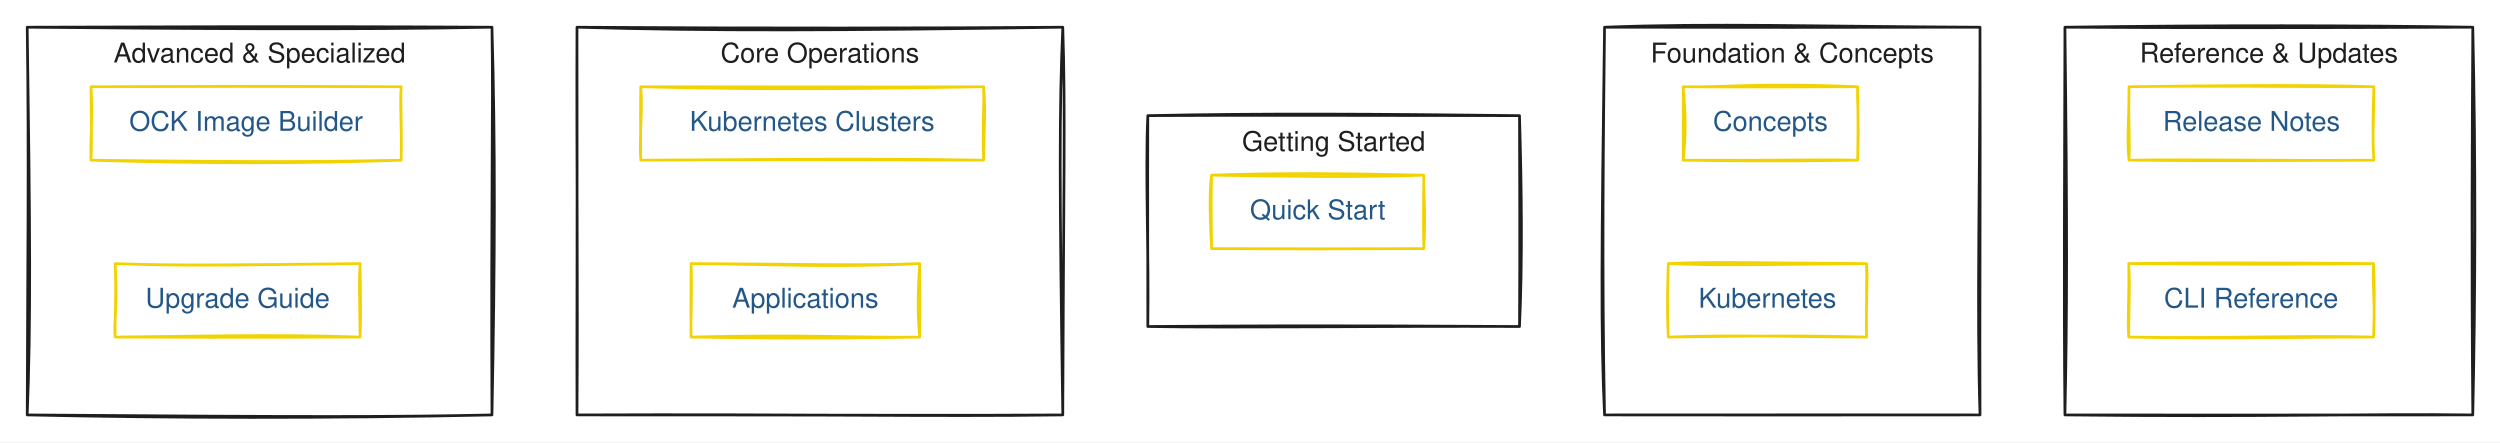
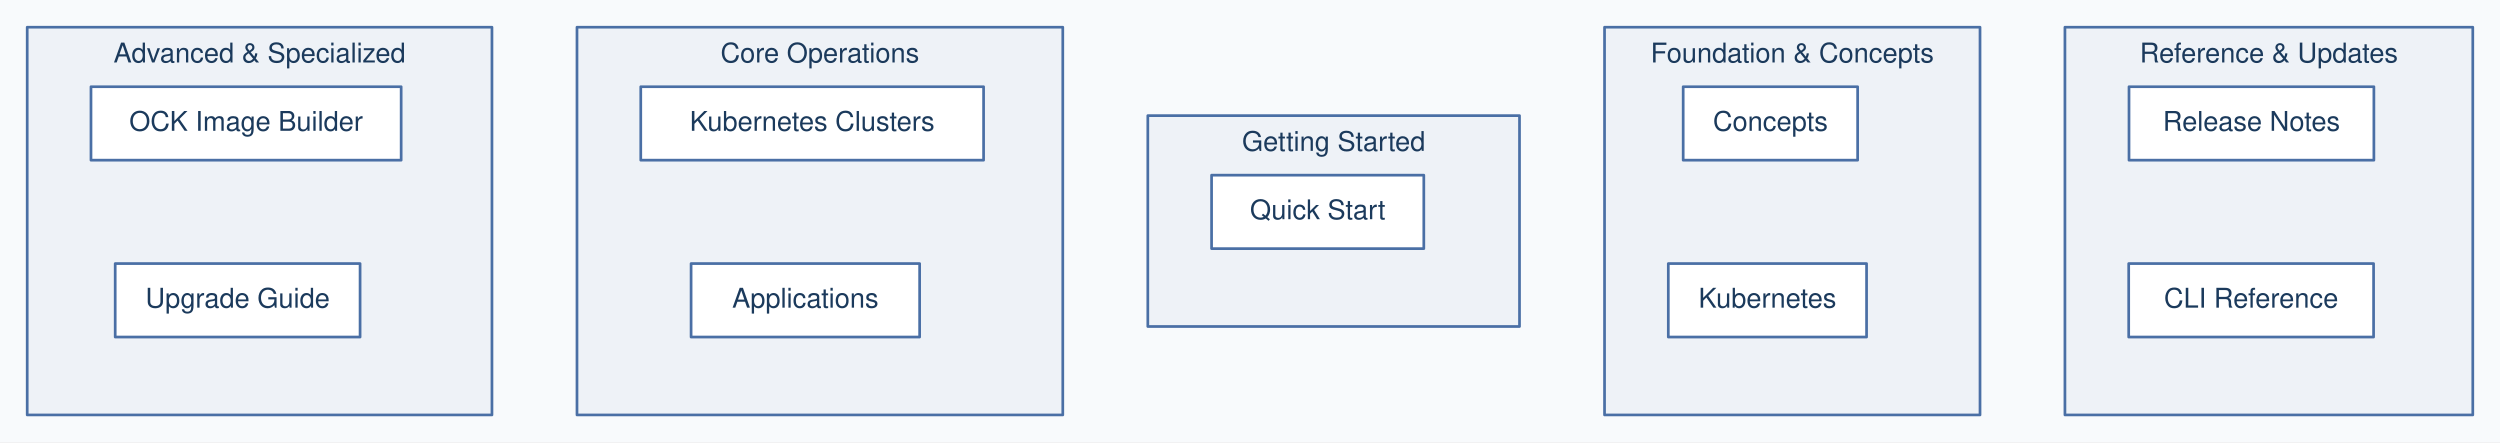
<svg xmlns="http://www.w3.org/2000/svg" version="1.1" viewBox="0 0 1837.656 325" width="1837.656" height="325">
  <defs>
    <style class="style-fonts">
      </style>
  </defs>
-   <rect x="0" y="0" width="1837.656" height="325" fill="#ffffff" />
+   <rect x="0" y="0" width="1837.656" height="325" fill="#F8FAFC" />
  <g stroke-linecap="round" transform="translate(20 20) rotate(0 170.8105 142.5)">
-     <path d="M0 0 C120.22 1.08, 238.95 2.02, 341.62 0 M0 0 C88.19 -0.09, 175.89 -0.86, 341.62 0 M341.62 0 C342.68 63.81, 340.83 128.4, 341.62 285 M341.62 0 C344.14 86.12, 343.85 171.17, 341.62 285 M341.62 285 C272.92 286.5, 205.72 286.56, 0 285 M341.62 285 C222.63 287.58, 102.98 287.3, 0 285 M0 285 C2.7 217.89, 2.16 149.22, 0 0 M0 285 C0.2 188.31, 1.38 91.44, 0 0" stroke="#1e1e1e" stroke-width="2" fill="none" />
+     <path d="M0 0 L341.62 0 L341.62 285 L0 285" stroke="none" stroke-width="0" fill="#EEF2F7" />
+     <path d="M0 0 C119.09 0, 238.18 0, 341.62 0 M0 0 C88.22 0, 176.45 0, 341.62 0 M341.62 0 C341.62 64.33, 341.62 128.67, 341.62 285 M341.62 0 C341.62 85.47, 341.62 170.95, 341.62 285 M341.62 285 C273.11 285, 204.6 285, 0 285 M341.62 285 C222.63 285, 103.63 285, 0 285 M0 285 C0 217.54, 0 150.08, 0 0 M0 285 C0 187.97, 0 90.95, 0 0" stroke="#4A6FA5" stroke-width="2" fill="none" />
  </g>
  <g transform="translate(58.81055 28) rotate(0 132 12.5)">
-     <text x="132" y="17.9" font-family="Helvetica, Segoe UI Emoji" font-size="20px" fill="#1e1e1e" text-anchor="middle" style="white-space: pre;" direction="ltr" dominant-baseline="alphabetic">Advanced &amp; Specialized</text>
+     <text x="132" y="17.9" font-family="Helvetica, Segoe UI Emoji" font-size="20px" fill="#1B3A5C" text-anchor="middle" style="white-space: pre;" direction="ltr" dominant-baseline="alphabetic">Advanced &amp; Specialized</text>
  </g>
  <g stroke-linecap="round" transform="translate(424.1211 20) rotate(0 178.5449 142.5)">
-     <path d="M0 0 C97.38 2.87, 193.16 2.44, 357.09 0 M0 0 C132.5 0.9, 265.37 0.67, 357.09 0 M357.09 0 C359.13 60.24, 357.6 121.88, 357.09 285 M357.09 0 C354.52 58.99, 354.6 116.43, 357.09 285 M357.09 285 C260.7 286.36, 166.05 284.27, 0 285 M357.09 285 C277.81 285.58, 199.54 284.96, 0 285 M0 285 C0.75 187.85, -0.41 94.18, 0 0 M0 285 C-0.25 224.66, 0.29 164.9, 0 0" stroke="#1e1e1e" stroke-width="2" fill="none" />
+     <path d="M0 0 L357.09 0 L357.09 285 L0 285" stroke="none" stroke-width="0" fill="#EEF2F7" />
+     <path d="M0 0 C96.77 0, 193.54 0, 357.09 0 M0 0 C132.93 0, 265.86 0, 357.09 0 M357.09 0 C357.09 60.94, 357.09 121.89, 357.09 285 M357.09 0 C357.09 58.32, 357.09 116.65, 357.09 285 M357.09 285 C261.54 285, 165.99 285, 0 285 M357.09 285 C278.12 285, 199.14 285, 0 285 M0 285 C0 189.35, 0 93.71, 0 0 M0 285 C0 224.8, 0 164.61, 0 0" stroke="#4A6FA5" stroke-width="2" fill="none" />
  </g>
  <g transform="translate(512.666 28) rotate(0 90 12.5)">
-     <text x="90" y="17.9" font-family="Helvetica, Segoe UI Emoji" font-size="20px" fill="#1e1e1e" text-anchor="middle" style="white-space: pre;" direction="ltr" dominant-baseline="alphabetic">Core Operations</text>
+     <text x="90" y="17.9" font-family="Helvetica, Segoe UI Emoji" font-size="20px" fill="#1B3A5C" text-anchor="middle" style="white-space: pre;" direction="ltr" dominant-baseline="alphabetic">Core Operations</text>
  </g>
  <g stroke-linecap="round" transform="translate(843.7109 85) rotate(0 136.6113 77.5)">
-     <path d="M0 0 C83.98 -1.79, 165.04 -1.27, 273.22 0 M0 0 C72.12 -0.41, 144.73 -0.14, 273.22 0 M273.22 0 C274.79 54.01, 275.4 107.35, 273.22 155 M273.22 0 C273.32 46.32, 273.58 92.02, 273.22 155 M273.22 155 C167.1 154.59, 64.33 156.09, 0 155 M273.22 155 C211.01 154.81, 148.04 153.94, 0 155 M0 155 C0.9 99.46, -1.99 44.94, 0 0 M0 155 C0.05 105.55, -0.21 57.5, 0 0" stroke="#1e1e1e" stroke-width="2" fill="none" />
+     <path d="M0 0 L273.22 0 L273.22 155 L0 155" stroke="none" stroke-width="0" fill="#EEF2F7" />
+     <path d="M0 0 C82.48 0, 164.96 0, 273.22 0 M0 0 C72.19 0, 144.38 0, 273.22 0 M273.22 0 C273.22 53.89, 273.22 107.78, 273.22 155 M273.22 0 C273.22 45.67, 273.22 91.34, 273.22 155 M273.22 155 C168.35 155, 63.49 155, 0 155 M273.22 155 C210.28 155, 147.34 155, 0 155 M0 155 C0 99.09, 0 43.18, 0 0 M0 155 C0 106.37, 0 57.75, 0 0" stroke="#4A6FA5" stroke-width="2" fill="none" />
  </g>
  <g transform="translate(890.3223 93) rotate(0 90 12.5)">
-     <text x="90" y="17.9" font-family="Helvetica, Segoe UI Emoji" font-size="20px" fill="#1e1e1e" text-anchor="middle" style="white-space: pre;" direction="ltr" dominant-baseline="alphabetic">Getting Started</text>
+     <text x="90" y="17.9" font-family="Helvetica, Segoe UI Emoji" font-size="20px" fill="#1B3A5C" text-anchor="middle" style="white-space: pre;" direction="ltr" dominant-baseline="alphabetic">Getting Started</text>
  </g>
  <g stroke-linecap="round" transform="translate(1179.434 20) rotate(0 138 142.5)">
-     <path d="M0 0 C78.19 -3.06, 155.61 -0.52, 276 0 M0 0 C89.38 0.19, 178.88 0.22, 276 0 M276 0 C276.02 105.02, 273.56 211.23, 276 285 M276 0 C276.39 112.29, 275.68 223.5, 276 285 M276 285 C216.1 284.88, 156.96 284.93, 0 285 M276 285 C174.85 285.2, 75.19 285.03, 0 285 M0 285 C-2.02 180.39, -0.85 77.62, 0 0 M0 285 C-2.83 224.71, -2.2 165.5, 0 0" stroke="#1e1e1e" stroke-width="2" fill="none" />
+     <path d="M0 0 L276 0 L276 285 L0 285" stroke="none" stroke-width="0" fill="#EEF2F7" />
+     <path d="M0 0 C77.27 0, 154.53 0, 276 0 M0 0 C89.57 0, 179.14 0, 276 0 M276 0 C276 105.29, 276 210.58, 276 285 M276 0 C276 111.99, 276 223.97, 276 285 M276 285 C215.74 285, 155.49 285, 0 285 M276 285 C175.38 285, 74.77 285, 0 285 M0 285 C0 180.94, 0 76.87, 0 0 M0 285 C0 225.25, 0 165.5, 0 0" stroke="#4A6FA5" stroke-width="2" fill="none" />
  </g>
  <g transform="translate(1191.434 28) rotate(0 126 12.5)">
-     <text x="126" y="17.9" font-family="Helvetica, Segoe UI Emoji" font-size="20px" fill="#1e1e1e" text-anchor="middle" style="white-space: pre;" direction="ltr" dominant-baseline="alphabetic">Foundation &amp; Concepts</text>
+     <text x="126" y="17.9" font-family="Helvetica, Segoe UI Emoji" font-size="20px" fill="#1B3A5C" text-anchor="middle" style="white-space: pre;" direction="ltr" dominant-baseline="alphabetic">Foundation &amp; Concepts</text>
  </g>
  <g stroke-linecap="round" transform="translate(1517.852 20) rotate(0 149.9023 142.5)">
-     <path d="M0 0 C110.19 -1.57, 216.72 -1.34, 299.8 0 M0 0 C83.27 0.48, 166.24 0.51, 299.8 0 M299.8 0 C299.36 83.69, 298.8 168.42, 299.8 285 M299.8 0 C302.04 99.48, 301.7 197.7, 299.8 285 M299.8 285 C223.37 283.9, 147.82 286.7, 0 285 M299.8 285 C234.29 284.9, 167.29 285.21, 0 285 M0 285 C1.58 214.57, 1.74 143.68, 0 0 M0 285 C-0.94 194.05, -0.17 104.22, 0 0" stroke="#1e1e1e" stroke-width="2" fill="none" />
+     <path d="M0 0 L299.8 0 L299.8 285 L0 285" stroke="none" stroke-width="0" fill="#EEF2F7" />
+     <path d="M0 0 C108.82 0, 217.64 0, 299.8 0 M0 0 C83.12 0, 166.23 0, 299.8 0 M299.8 0 C299.8 83.8, 299.8 167.6, 299.8 285 M299.8 0 C299.8 98.86, 299.8 197.73, 299.8 285 M299.8 285 C223.93 285, 148.05 285, 0 285 M299.8 285 C233.69 285, 167.57 285, 0 285 M0 285 C0 214.79, 0 144.58, 0 0 M0 285 C0 194.8, 0 104.59, 0 0" stroke="#4A6FA5" stroke-width="2" fill="none" />
  </g>
  <g transform="translate(1553.754 28) rotate(0 114 12.5)">
-     <text x="114" y="17.9" font-family="Helvetica, Segoe UI Emoji" font-size="20px" fill="#1e1e1e" text-anchor="middle" style="white-space: pre;" direction="ltr" dominant-baseline="alphabetic">Reference &amp; Updates</text>
+     <text x="114" y="17.9" font-family="Helvetica, Segoe UI Emoji" font-size="20px" fill="#1B3A5C" text-anchor="middle" style="white-space: pre;" direction="ltr" dominant-baseline="alphabetic">Reference &amp; Updates</text>
  </g>
  <g stroke-linecap="round" transform="translate(1564.951 63.75) rotate(0 90 27)">
-     <path d="M0.32 0.71 L181.48 -0.65 L179.3 52.02 L-1.87 54.64" stroke="none" stroke-width="0" fill="#fff" />
-     <path d="M0 0 C68.06 -1.01, 135.81 -1.47, 180 0 M0 0 C58.21 -0.79, 118.89 0.02, 180 0 M180 0 C180.25 19.54, 178.58 39.65, 180 54 M180 0 C179.29 19.15, 178.96 37.49, 180 54 M180 54 C117.6 54.58, 54.85 53.18, 0 54 M180 54 C120.77 54.2, 61.1 54.67, 0 54 M0 54 C-1.7 38.29, 0.11 22.95, 0 0 M0 54 C0.8 41.46, -0.51 28.22, 0 0" stroke="#F1D302" stroke-width="2" fill="none" />
+     <path d="M0 0 L180 0 L180 54 L0 54" stroke="none" stroke-width="0" fill="#FFFFFF" />
+     <path d="M0 0 C68.26 0, 136.52 0, 180 0 M0 0 C59 0, 117.99 0, 180 0 M180 0 C180 18.91, 180 37.81, 180 54 M180 0 C180 19.07, 180 38.15, 180 54 M180 54 C117.71 54, 55.41 54, 0 54 M180 54 C120.21 54, 60.42 54, 0 54 M0 54 C0 39.14, 0 24.27, 0 0 M0 54 C0 40.74, 0 27.48, 0 0" stroke="#4A6FA5" stroke-width="2" fill="none" />
  </g>
  <g transform="translate(1576.951 78.25) rotate(0 78 12.5)">
-     <text x="78" y="17.9" font-family="Helvetica, Segoe UI Emoji" font-size="20px" fill="#235789" text-anchor="middle" style="white-space: pre;" direction="ltr" dominant-baseline="alphabetic">Release Notes</text>
+     <text x="78" y="17.9" font-family="Helvetica, Segoe UI Emoji" font-size="20px" fill="#1B3A5C" text-anchor="middle" style="white-space: pre;" direction="ltr" dominant-baseline="alphabetic">Release Notes</text>
  </g>
  <g stroke-linecap="round" transform="translate(1564.727 193.75) rotate(0 90 27)">
-     <path d="M-1.35 0.99 L181.79 -1.27 L179.09 54.46 L1.86 53.88" stroke="none" stroke-width="0" fill="#fff" />
-     <path d="M0 0 C43.33 0.12, 85.05 1.09, 180 0 M0 0 C50.93 -0.74, 102.9 -0.66, 180 0 M180 0 C178.95 17.16, 181.49 34.09, 180 54 M180 0 C180.74 14.08, 180.71 29.37, 180 54 M180 54 C126.01 52.59, 70.62 55.19, 0 54 M180 54 C125.2 53.93, 71.18 55.62, 0 54 M0 54 C-0.02 33.8, 1.15 16.7, 0 0 M0 54 C-1.04 39, 0.55 24.72, 0 0" stroke="#F1D302" stroke-width="2" fill="none" />
+     <path d="M0 0 L180 0 L180 54 L0 54" stroke="none" stroke-width="0" fill="#FFFFFF" />
+     <path d="M0 0 C42.3 0, 84.59 0, 180 0 M0 0 C51.72 0, 103.45 0, 180 0 M180 0 C180 17.27, 180 34.55, 180 54 M180 0 C180 14.81, 180 29.62, 180 54 M180 54 C125.29 54, 70.59 54, 0 54 M180 54 C125.27 54, 70.54 54, 0 54 M0 54 C0 34.93, 0 15.85, 0 0 M0 54 C0 39.66, 0 25.33, 0 0" stroke="#4A6FA5" stroke-width="2" fill="none" />
  </g>
  <g transform="translate(1576.727 208.25) rotate(0 78 12.5)">
-     <text x="78" y="17.9" font-family="Helvetica, Segoe UI Emoji" font-size="20px" fill="#235789" text-anchor="middle" style="white-space: pre;" direction="ltr" dominant-baseline="alphabetic">CLI Reference</text>
+     <text x="78" y="17.9" font-family="Helvetica, Segoe UI Emoji" font-size="20px" fill="#1B3A5C" text-anchor="middle" style="white-space: pre;" direction="ltr" dominant-baseline="alphabetic">CLI Reference</text>
  </g>
  <g stroke-linecap="round" transform="translate(1237.246 63.75) rotate(0 64.11719 27)">
-     <path d="M1.71 0.51 L129.23 -1.7 L126.43 54.19 L-1.39 55.21" stroke="none" stroke-width="0" fill="#fff" />
-     <path d="M0 0 C28.36 0.78, 52.81 -3.13, 128.23 0 M0 0 C40.17 0.45, 80.03 0.1, 128.23 0 M128.23 0 C127.67 9.19, 129.46 22.49, 128.23 54 M128.23 0 C128.34 13.79, 128.81 26.14, 128.23 54 M128.23 54 C102.62 54.26, 72.94 55.08, 0 54 M128.23 54 C99.21 53.3, 69.56 54.37, 0 54 M0 54 C2 36.74, 1.91 20.41, 0 0 M0 54 C-0.09 35.28, 0.22 15.9, 0 0" stroke="#F1D302" stroke-width="2" fill="none" />
+     <path d="M0 0 L128.23 0 L128.23 54 L0 54" stroke="none" stroke-width="0" fill="#FFFFFF" />
+     <path d="M0 0 C26.67 0, 53.34 0, 128.23 0 M0 0 C40.49 0, 80.98 0, 128.23 0 M128.23 0 C128.23 11.1, 128.23 22.2, 128.23 54 M128.23 0 C128.23 13.35, 128.23 26.71, 128.23 54 M128.23 54 C101.22 54, 74.21 54, 0 54 M128.23 54 C98.73 54, 69.23 54, 0 54 M0 54 C0 37.81, 0 21.61, 0 0 M0 54 C0 34.76, 0 15.52, 0 0" stroke="#4A6FA5" stroke-width="2" fill="none" />
  </g>
  <g transform="translate(1253.363 78.25) rotate(0 48 12.5)">
-     <text x="48" y="17.9" font-family="Helvetica, Segoe UI Emoji" font-size="20px" fill="#235789" text-anchor="middle" style="white-space: pre;" direction="ltr" dominant-baseline="alphabetic">Concepts</text>
+     <text x="48" y="17.9" font-family="Helvetica, Segoe UI Emoji" font-size="20px" fill="#1B3A5C" text-anchor="middle" style="white-space: pre;" direction="ltr" dominant-baseline="alphabetic">Concepts</text>
  </g>
  <g stroke-linecap="round" transform="translate(1226.309 193.75) rotate(0 72.86719 27)">
-     <path d="M1.79 -1.49 L146.2 1.56 L146.67 52.63 L-1.14 52.93" stroke="none" stroke-width="0" fill="#fff" />
-     <path d="M0 0 C31.33 -1.62, 67.25 -0.41, 145.73 0 M0 0 C33.41 1.51, 67.91 0.8, 145.73 0 M145.73 0 C146.95 14.67, 145.05 26.92, 145.73 54 M145.73 0 C145.97 13.87, 145.44 27.33, 145.73 54 M145.73 54 C94.33 53.96, 46.07 52.2, 0 54 M145.73 54 C89.19 52.36, 30.83 53.8, 0 54 M0 54 C-1.21 31.22, -0.26 12.73, 0 0 M0 54 C-0.96 33.03, -0.48 13.02, 0 0" stroke="#F1D302" stroke-width="2" fill="none" />
+     <path d="M0 0 L145.73 0 L145.73 54 L0 54" stroke="none" stroke-width="0" fill="#FFFFFF" />
+     <path d="M0 0 C32.87 0, 65.74 0, 145.73 0 M0 0 C33.67 0, 67.33 0, 145.73 0 M145.73 0 C145.73 14.32, 145.73 28.63, 145.73 54 M145.73 0 C145.73 13.57, 145.73 27.14, 145.73 54 M145.73 54 C96.24 54, 46.75 54, 0 54 M145.73 54 C88.53 54, 31.33 54, 0 54 M0 54 C0 32.72, 0 11.44, 0 0 M0 54 C0 33.39, 0 12.78, 0 0" stroke="#4A6FA5" stroke-width="2" fill="none" />
  </g>
  <g transform="translate(1239.176 208.25) rotate(0 60 12.5)">
-     <text x="60" y="17.9" font-family="Helvetica, Segoe UI Emoji" font-size="20px" fill="#235789" text-anchor="middle" style="white-space: pre;" direction="ltr" dominant-baseline="alphabetic">Kubernetes</text>
+     <text x="60" y="17.9" font-family="Helvetica, Segoe UI Emoji" font-size="20px" fill="#1B3A5C" text-anchor="middle" style="white-space: pre;" direction="ltr" dominant-baseline="alphabetic">Kubernetes</text>
  </g>
  <g stroke-linecap="round" transform="translate(890.5859 128.75) rotate(0 78 27)">
-     <path d="M0.22 1.43 L155.45 1.28 L157.85 55.35 L0.02 54.73" stroke="none" stroke-width="0" fill="#fff" />
-     <path d="M0 0 C48.17 -1.67, 96.07 -1.4, 156 0 M0 0 C54.34 0.96, 111.21 1.7, 156 0 M156 0 C155.55 12.45, 157.66 25.32, 156 54 M156 0 C155.88 16.77, 155.51 32.25, 156 54 M156 54 C106.26 54.2, 58.83 54.35, 0 54 M156 54 C110.18 54.11, 64.78 54.18, 0 54 M0 54 C-0.93 36.46, -1.93 13.97, 0 0 M0 54 C-0.08 37.52, -0.61 20.85, 0 0" stroke="#F1D302" stroke-width="2" fill="none" />
+     <path d="M0 0 L156 0 L156 54 L0 54" stroke="none" stroke-width="0" fill="#FFFFFF" />
+     <path d="M0 0 C47.78 0, 95.57 0, 156 0 M0 0 C55.12 0, 110.24 0, 156 0 M156 0 C156 12.28, 156 24.57, 156 54 M156 0 C156 16.49, 156 32.99, 156 54 M156 54 C106.49 54, 56.97 54, 0 54 M156 54 C110.01 54, 64.02 54, 0 54 M0 54 C0 34.97, 0 15.94, 0 0 M0 54 C0 37.21, 0 20.42, 0 0" stroke="#4A6FA5" stroke-width="2" fill="none" />
  </g>
  <g transform="translate(902.5859 143.25) rotate(0 66 12.5)">
-     <text x="66" y="17.9" font-family="Helvetica, Segoe UI Emoji" font-size="20px" fill="#235789" text-anchor="middle" style="white-space: pre;" direction="ltr" dominant-baseline="alphabetic">Quick Start</text>
+     <text x="66" y="17.9" font-family="Helvetica, Segoe UI Emoji" font-size="20px" fill="#1B3A5C" text-anchor="middle" style="white-space: pre;" direction="ltr" dominant-baseline="alphabetic">Quick Start</text>
  </g>
  <g stroke-linecap="round" transform="translate(470.9961 63.75) rotate(0 126 27)">
-     <path d="M1.55 -0.06 L253.77 1.8 L251.69 54.11 L-0.28 54.27" stroke="none" stroke-width="0" fill="#fff" />
-     <path d="M0 0 C93.11 0.01, 186.8 0.37, 252 0 M0 0 C91.91 2.6, 181.55 1.27, 252 0 M252 0 C253.51 15.35, 252.46 30.05, 252 54 M252 0 C252.57 15.51, 250.99 31.36, 252 54 M252 54 C158.81 53.56, 61.47 53.48, 0 54 M252 54 C162.65 52.43, 73.67 53.7, 0 54 M0 54 C-1.35 37.95, 1.61 17.11, 0 0 M0 54 C0 37.23, -0.47 22.61, 0 0" stroke="#F1D302" stroke-width="2" fill="none" />
+     <path d="M0 0 L252 0 L252 54 L0 54" stroke="none" stroke-width="0" fill="#FFFFFF" />
+     <path d="M0 0 C93.45 0, 186.9 0, 252 0 M0 0 C91.1 0, 182.19 0, 252 0 M252 0 C252 15.29, 252 30.57, 252 54 M252 0 C252 15.56, 252 31.12, 252 54 M252 54 C157.39 54, 62.77 54, 0 54 M252 54 C163.2 54, 74.39 54, 0 54 M0 54 C0 36.38, 0 18.77, 0 0 M0 54 C0 38.17, 0 22.34, 0 0" stroke="#4A6FA5" stroke-width="2" fill="none" />
  </g>
  <g transform="translate(482.9961 78.25) rotate(0 114 12.5)">
-     <text x="114" y="17.9" font-family="Helvetica, Segoe UI Emoji" font-size="20px" fill="#235789" text-anchor="middle" style="white-space: pre;" direction="ltr" dominant-baseline="alphabetic">Kubernetes Clusters</text>
+     <text x="114" y="17.9" font-family="Helvetica, Segoe UI Emoji" font-size="20px" fill="#1B3A5C" text-anchor="middle" style="white-space: pre;" direction="ltr" dominant-baseline="alphabetic">Kubernetes Clusters</text>
  </g>
  <g stroke-linecap="round" transform="translate(507.9883 193.75) rotate(0 84 27)">
-     <path d="M0.78 -1.33 L168.26 0.99 L169.71 54.69 L-0.53 53.58" stroke="none" stroke-width="0" fill="#fff" />
-     <path d="M0 0 C55.76 0.43, 107.85 3.08, 168 0 M0 0 C63.54 0.15, 127.86 1.69, 168 0 M168 0 C166.81 18.99, 166.32 37.27, 168 54 M168 0 C167.99 15, 168.54 29.77, 168 54 M168 54 C128.26 54.73, 86.71 51.91, 0 54 M168 54 C133.02 54.43, 97.05 55.59, 0 54 M0 54 C-0.49 38.39, 0.93 25.43, 0 0 M0 54 C-0.35 34.66, 0.07 14.43, 0 0" stroke="#F1D302" stroke-width="2" fill="none" />
+     <path d="M0 0 L168 0 L168 54 L0 54" stroke="none" stroke-width="0" fill="#FFFFFF" />
+     <path d="M0 0 C54.07 0, 108.14 0, 168 0 M0 0 C63.59 0, 127.17 0, 168 0 M168 0 C168 18.68, 168 37.37, 168 54 M168 0 C168 15.29, 168 30.57, 168 54 M168 54 C127.5 54, 86.99 54, 0 54 M168 54 C132.94 54, 97.88 54, 0 54 M0 54 C0 38.83, 0 23.66, 0 0 M0 54 C0 34.14, 0 14.29, 0 0" stroke="#4A6FA5" stroke-width="2" fill="none" />
  </g>
  <g transform="translate(519.9883 208.25) rotate(0 72 12.5)">
-     <text x="72" y="17.9" font-family="Helvetica, Segoe UI Emoji" font-size="20px" fill="#235789" text-anchor="middle" style="white-space: pre;" direction="ltr" dominant-baseline="alphabetic">Applications</text>
+     <text x="72" y="17.9" font-family="Helvetica, Segoe UI Emoji" font-size="20px" fill="#1B3A5C" text-anchor="middle" style="white-space: pre;" direction="ltr" dominant-baseline="alphabetic">Applications</text>
  </g>
  <g stroke-linecap="round" transform="translate(66.875 63.75) rotate(0 114 27)">
-     <path d="M0.38 -0.32 L227.9 0.66 L228.45 55.76 L0.57 52.43" stroke="none" stroke-width="0" fill="#fff" />
-     <path d="M0 0 C57.73 -0.04, 111.67 -0.74, 228 0 M0 0 C71.06 -0.25, 140.91 -0.26, 228 0 M228 0 C226.9 15.67, 228.63 31.12, 228 54 M228 0 C227.39 11.9, 228.52 22.27, 228 54 M228 54 C157.39 56.49, 85.61 56.57, 0 54 M228 54 C180.08 54.99, 132.69 55.55, 0 54 M0 54 C-0.72 39.36, 1.54 20.64, 0 0 M0 54 C0.92 35.85, -0.15 16.2, 0 0" stroke="#F1D302" stroke-width="2" fill="none" />
+     <path d="M0 0 L228 0 L228 54 L0 54" stroke="none" stroke-width="0" fill="#FFFFFF" />
+     <path d="M0 0 C56.14 0, 112.27 0, 228 0 M0 0 C70.84 0, 141.69 0, 228 0 M228 0 C228 15.45, 228 30.89, 228 54 M228 0 C228 11.42, 228 22.85, 228 54 M228 54 C156.63 54, 85.27 54, 0 54 M228 54 C180.15 54, 132.31 54, 0 54 M0 54 C0 37.38, 0 20.77, 0 0 M0 54 C0 35, 0 16, 0 0" stroke="#4A6FA5" stroke-width="2" fill="none" />
  </g>
  <g transform="translate(78.875 78.25) rotate(0 102 12.5)">
-     <text x="102" y="17.9" font-family="Helvetica, Segoe UI Emoji" font-size="20px" fill="#235789" text-anchor="middle" style="white-space: pre;" direction="ltr" dominant-baseline="alphabetic">OCK Image Builder</text>
+     <text x="102" y="17.9" font-family="Helvetica, Segoe UI Emoji" font-size="20px" fill="#1B3A5C" text-anchor="middle" style="white-space: pre;" direction="ltr" dominant-baseline="alphabetic">OCK Image Builder</text>
  </g>
  <g stroke-linecap="round" transform="translate(84.67773 193.75) rotate(0 90 27)">
-     <path d="M1.28 -0.15 L178.45 -0.4 L179.72 53.06 L-1.55 53.2" stroke="none" stroke-width="0" fill="#fff" />
-     <path d="M0 0 C56.67 2.29, 109.84 0.67, 180 0 M0 0 C43.47 1.56, 85 1, 180 0 M180 0 C179.15 12.71, 179.62 21.57, 180 54 M180 0 C180.24 19.91, 180.7 39.21, 180 54 M180 54 C116.17 51.73, 47.6 53.66, 0 54 M180 54 C142.96 53.96, 108.35 54.54, 0 54 M0 54 C-1.33 42.92, 2.18 33.07, 0 0 M0 54 C-0.4 41.65, 0.95 27.95, 0 0" stroke="#F1D302" stroke-width="2" fill="none" />
+     <path d="M0 0 L180 0 L180 54 L0 54" stroke="none" stroke-width="0" fill="#FFFFFF" />
+     <path d="M0 0 C55.75 0, 111.5 0, 180 0 M0 0 C42.59 0, 85.17 0, 180 0 M180 0 C180 11.63, 180 23.26, 180 54 M180 0 C180 20.02, 180 40.04, 180 54 M180 54 C114.33 54, 48.66 54, 0 54 M180 54 C143.84 54, 107.67 54, 0 54 M0 54 C0 42.57, 0 31.13, 0 0 M0 54 C0 41.01, 0 28.02, 0 0" stroke="#4A6FA5" stroke-width="2" fill="none" />
  </g>
  <g transform="translate(96.67773 208.25) rotate(0 78 12.5)">
-     <text x="78" y="17.9" font-family="Helvetica, Segoe UI Emoji" font-size="20px" fill="#235789" text-anchor="middle" style="white-space: pre;" direction="ltr" dominant-baseline="alphabetic">Upgrade Guide</text>
+     <text x="78" y="17.9" font-family="Helvetica, Segoe UI Emoji" font-size="20px" fill="#1B3A5C" text-anchor="middle" style="white-space: pre;" direction="ltr" dominant-baseline="alphabetic">Upgrade Guide</text>
  </g>
</svg>
